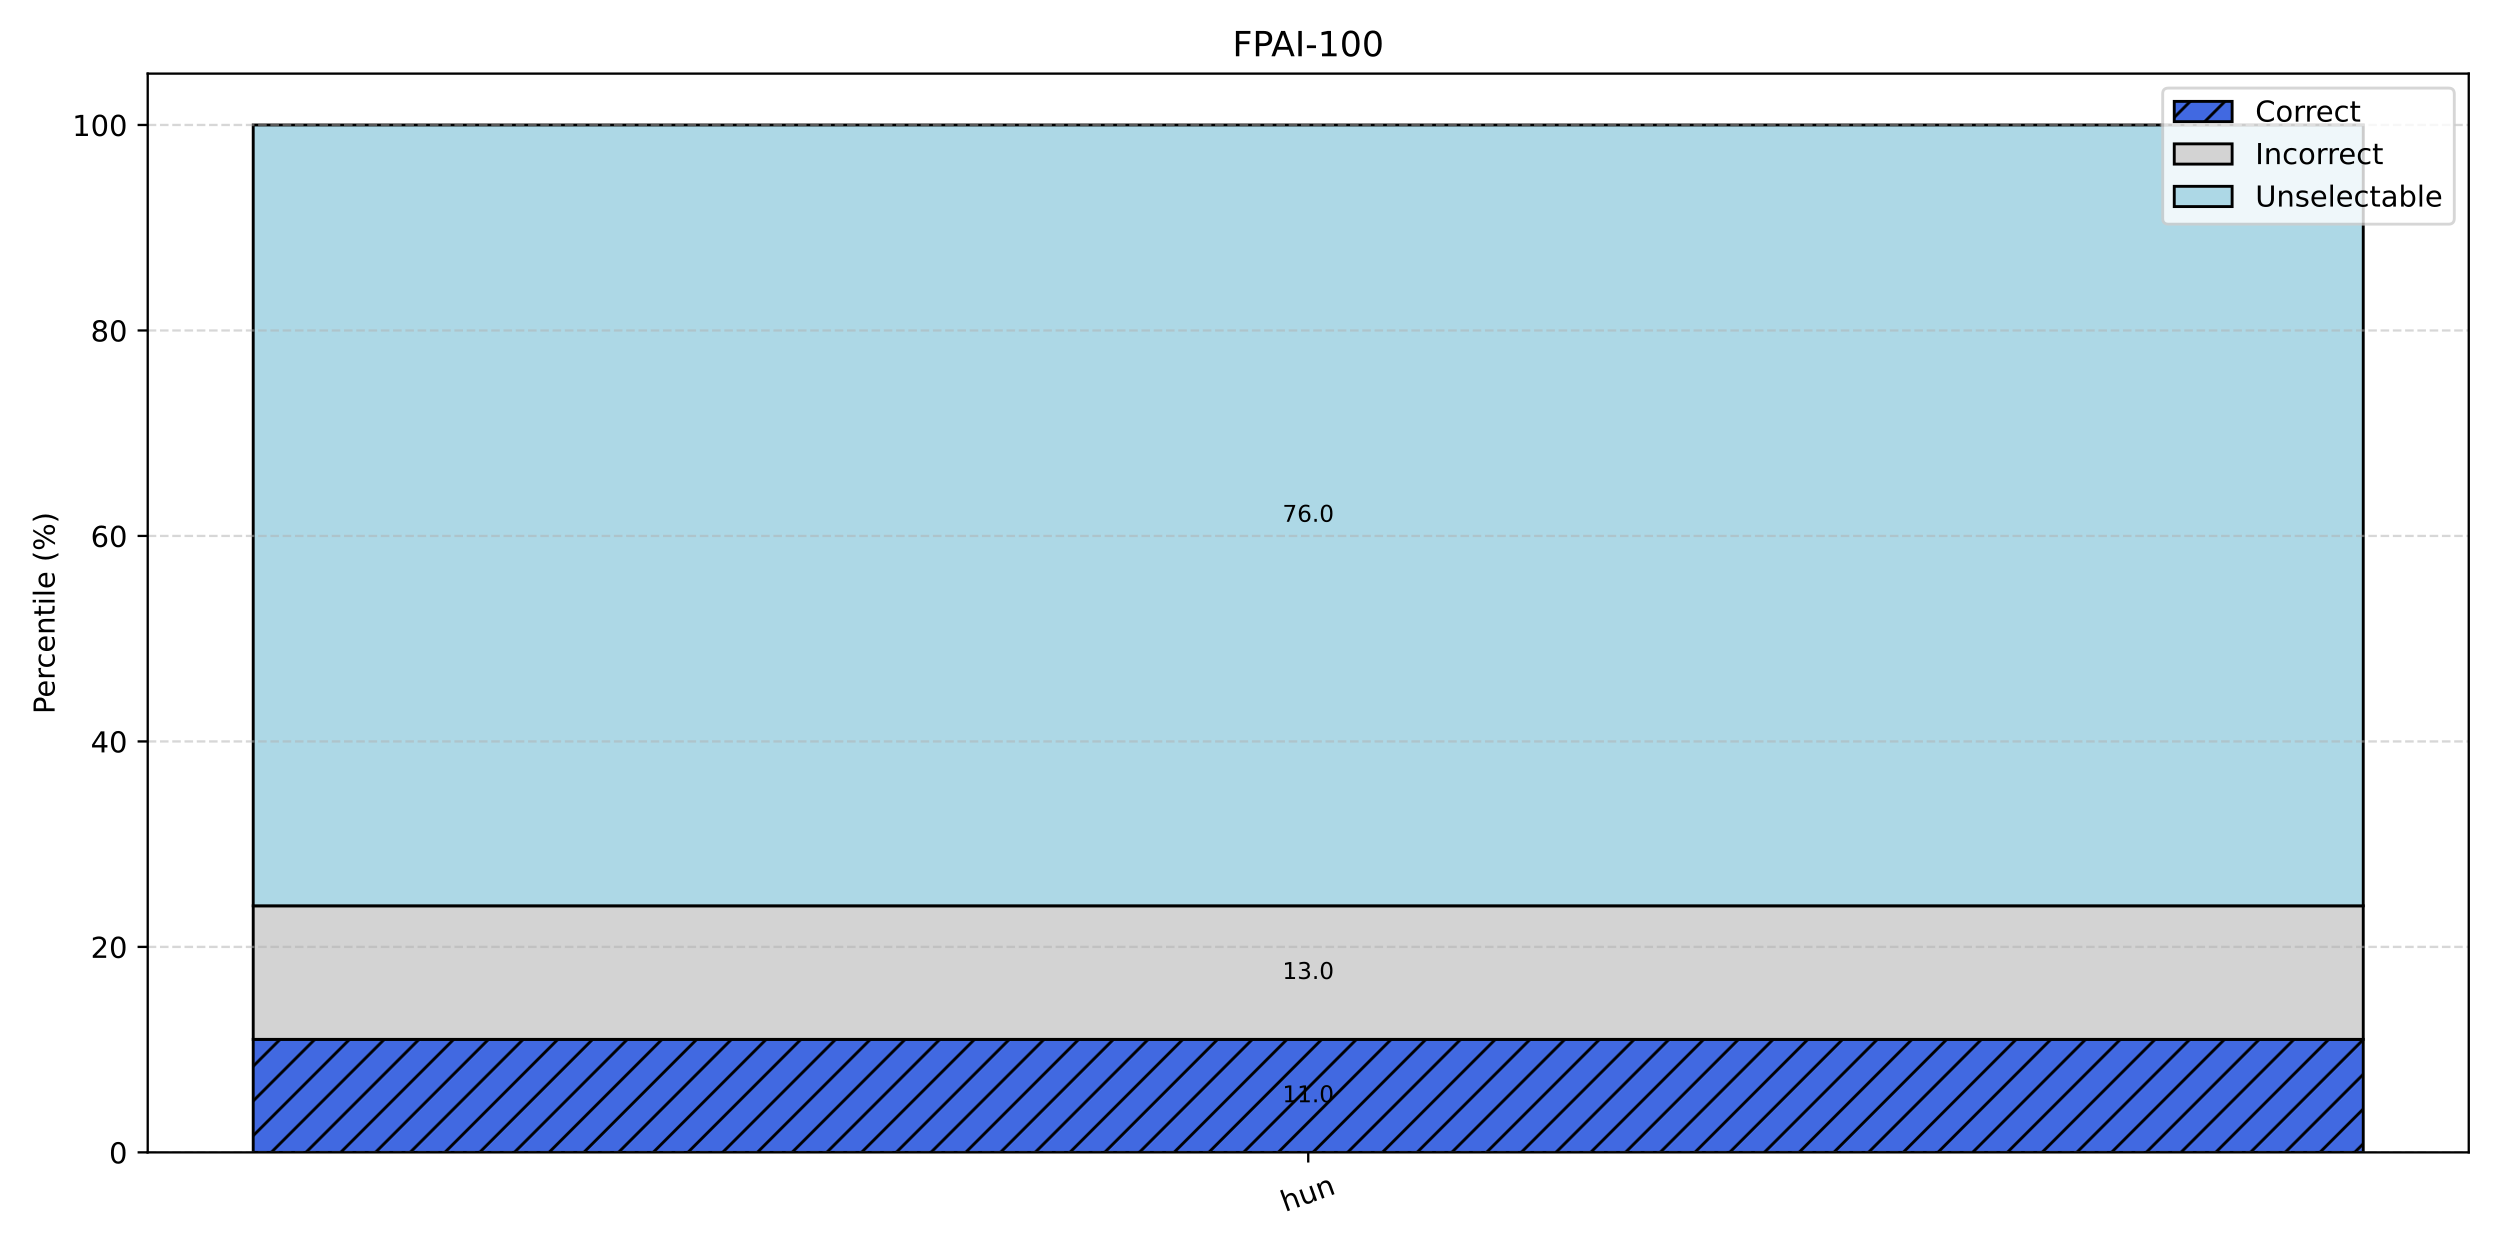
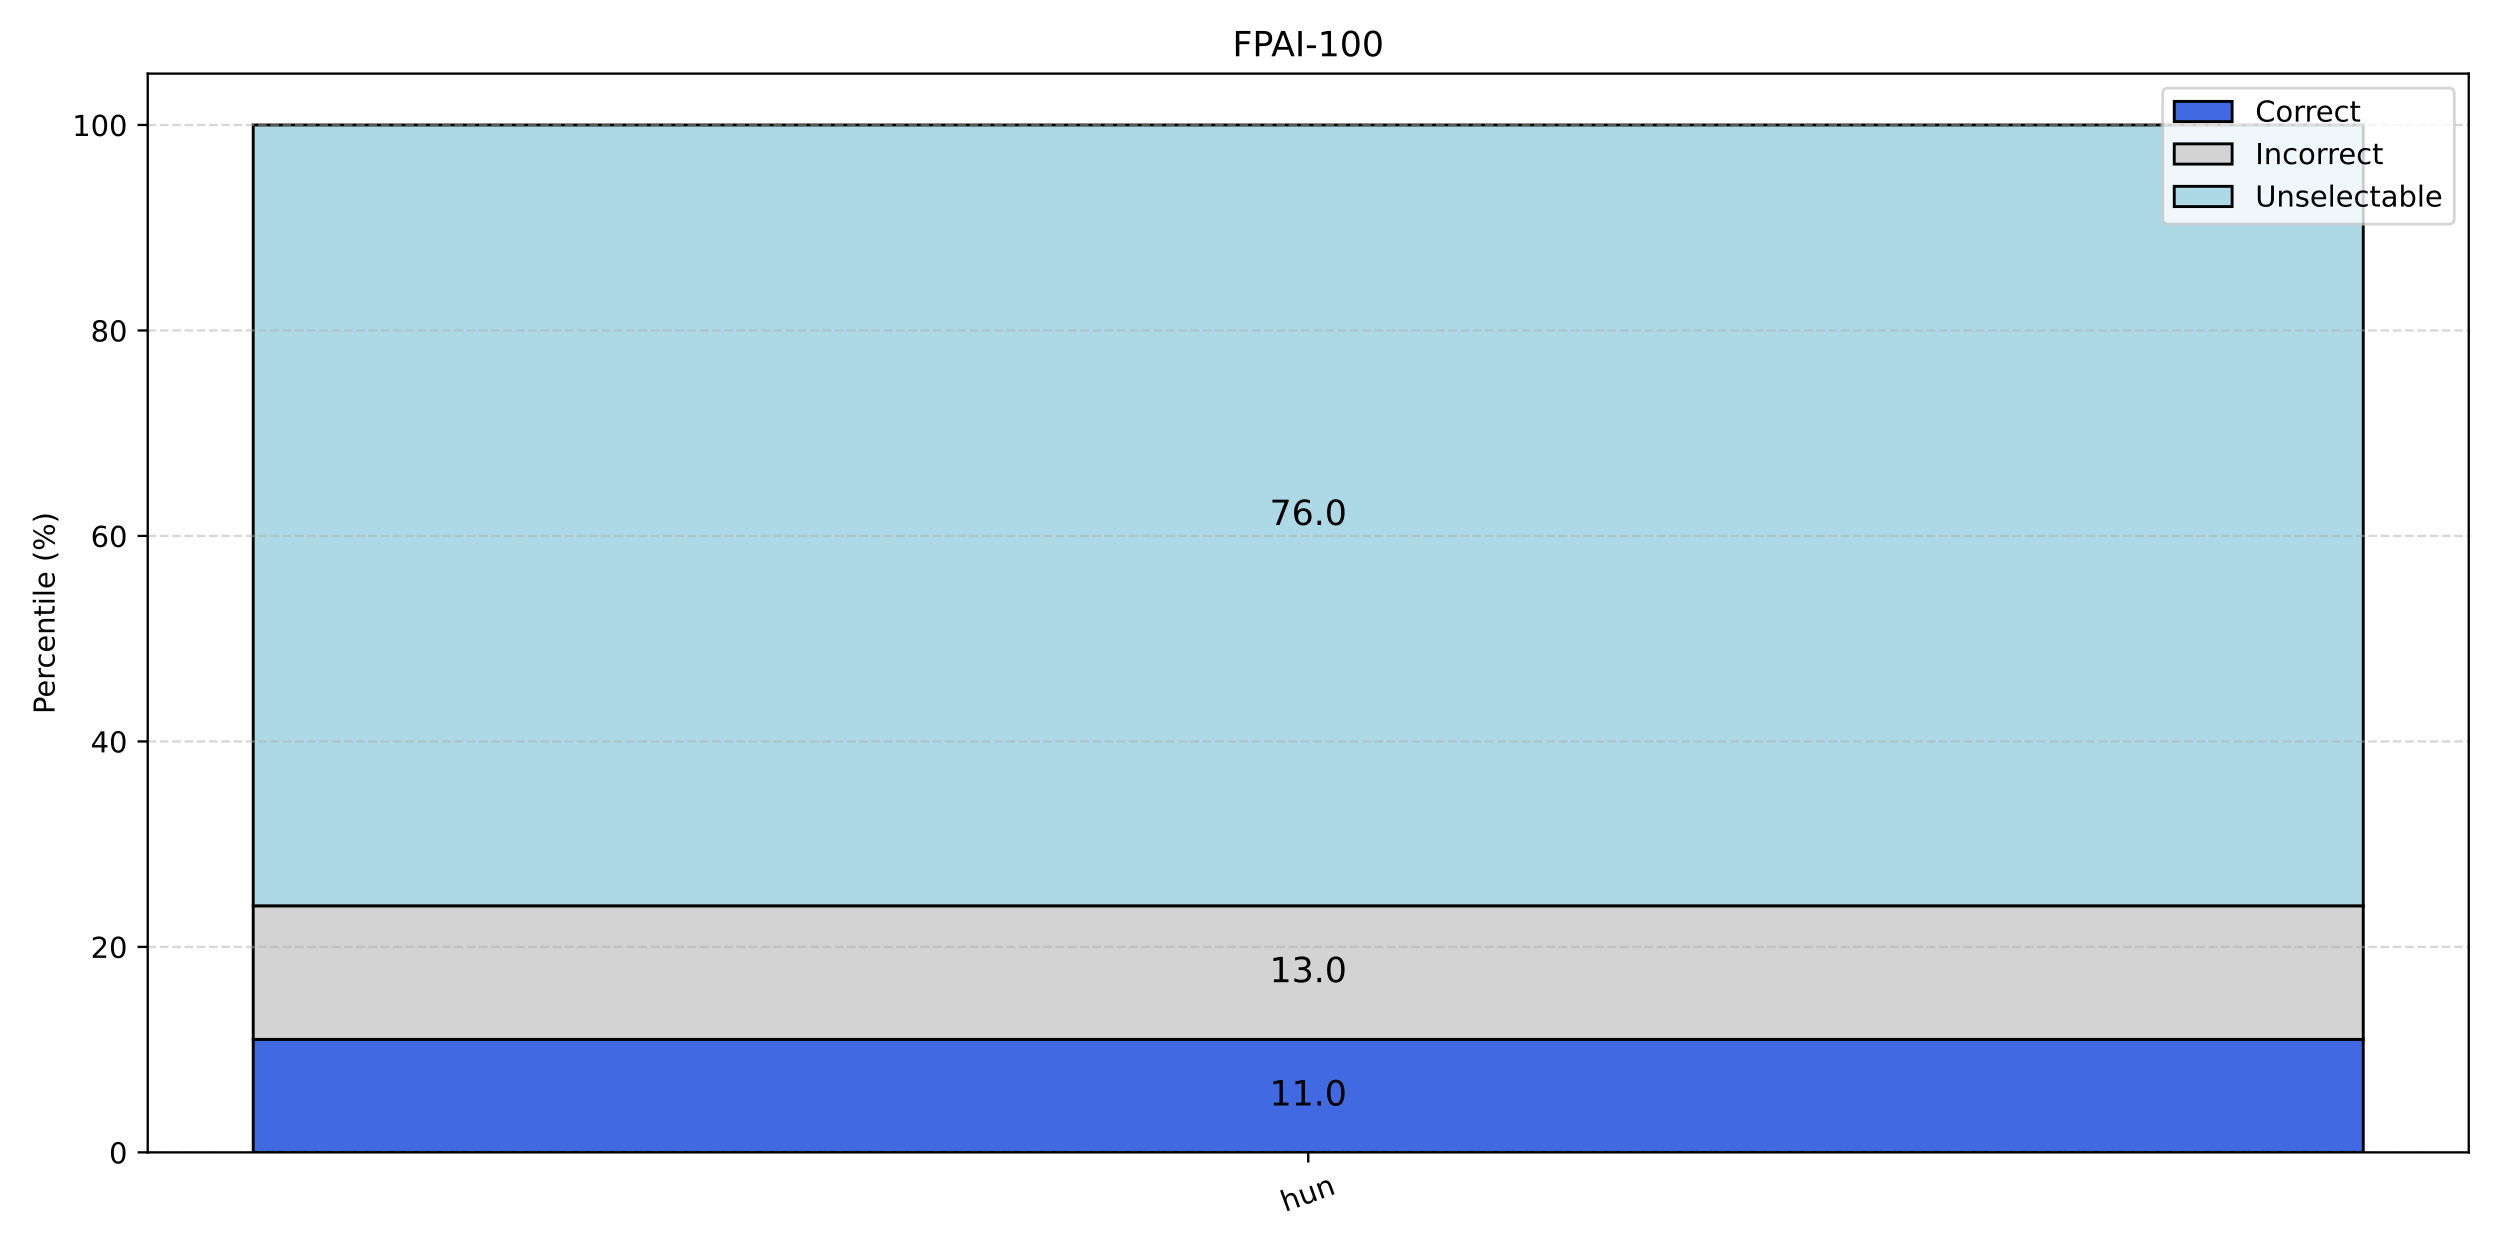
<svg xmlns="http://www.w3.org/2000/svg" xmlns:xlink="http://www.w3.org/1999/xlink" width="864pt" height="432pt" viewBox="0 0 864 432" version="1.1">
  <defs>
    <style type="text/css">*{stroke-linejoin: round; stroke-linecap: butt}</style>
  </defs>
  <g id="figure_1">
    <g id="patch_1">
      <path d="M 0 432  L 864 432  L 864 0  L 0 0  z " style="fill: #ffffff" />
    </g>
    <g id="axes_1">
      <g id="patch_2">
        <path d="M 51.05 398.264  L 853.2 398.264  L 853.2 25.44  L 51.05 25.44  z " style="fill: #ffffff" />
      </g>
      <g id="patch_3">
-         <path d="M 87.511 398.264  L 816.739 398.264  L 816.739 359.206  L 87.511 359.206  z " clip-path="url(#p41faade45a)" style="fill: url(#h6aaf052f13); stroke: #000000; stroke-linejoin: miter" />
+         <path d="M 87.511 398.264  L 816.739 398.264  L 816.739 359.206  L 87.511 359.206  z " clip-path="url(#pde9a711127)" style="fill: #4169e1; stroke: #000000; stroke-linejoin: miter" />
      </g>
      <g id="patch_4">
-         <path d="M 87.511 359.206  L 816.739 359.206  L 816.739 313.047  L 87.511 313.047  z " clip-path="url(#p41faade45a)" style="fill: #d3d3d3; stroke: #000000; stroke-linejoin: miter" />
+         <path d="M 87.511 359.206  L 816.739 359.206  L 816.739 313.047  L 87.511 313.047  z " clip-path="url(#pde9a711127)" style="fill: #d3d3d3; stroke: #000000; stroke-linejoin: miter" />
      </g>
      <g id="patch_5">
-         <path d="M 87.511 313.047  L 816.739 313.047  L 816.739 43.194  L 87.511 43.194  z " clip-path="url(#p41faade45a)" style="fill: #add8e6; stroke: #000000; stroke-linejoin: miter" />
+         <path d="M 87.511 313.047  L 816.739 313.047  L 816.739 43.194  L 87.511 43.194  z " clip-path="url(#pde9a711127)" style="fill: #add8e6; stroke: #000000; stroke-linejoin: miter" />
      </g>
      <g id="matplotlib.axis_1">
        <g id="xtick_1">
          <g id="line2d_1">
            <defs>
-               <path id="m33bed1d4ec" d="M 0 0  L 0 3.5  " style="stroke: #000000; stroke-width: 0.8" />
-             </defs>
-             <g>
-               <use xlink:href="#m33bed1d4ec" x="452.125" y="398.264" style="stroke: #000000; stroke-width: 0.8" />
+               <path id="mf7699b03b4" d="M 0 0  L 0 3.5  " style="stroke: #000000; stroke-width: 0.8" />
+             </defs>
+             <g>
+               <use xlink:href="#mf7699b03b4" x="452.125" y="398.264" style="stroke: #000000; stroke-width: 0.8" />
            </g>
          </g>
          <g id="text_1">
            <g transform="translate(444.1358 418.9066) rotate(-20) scale(0.1 -0.1)">
              <defs>
                <path id="DejaVuSans-68" d="M 3513 2113  L 3513 0  L 2938 0  L 2938 2094  Q 2938 2591 2744 2837  Q 2550 3084 2163 3084  Q 1697 3084 1428 2787  Q 1159 2491 1159 1978  L 1159 0  L 581 0  L 581 4863  L 1159 4863  L 1159 2956  Q 1366 3272 1645 3428  Q 1925 3584 2291 3584  Q 2894 3584 3203 3211  Q 3513 2838 3513 2113  z " transform="scale(0.015625)" />
                <path id="DejaVuSans-75" d="M 544 1381  L 544 3500  L 1119 3500  L 1119 1403  Q 1119 906 1312 657  Q 1506 409 1894 409  Q 2359 409 2629 706  Q 2900 1003 2900 1516  L 2900 3500  L 3475 3500  L 3475 0  L 2900 0  L 2900 538  Q 2691 219 2414 64  Q 2138 -91 1772 -91  Q 1169 -91 856 284  Q 544 659 544 1381  z M 1991 3584  L 1991 3584  z " transform="scale(0.015625)" />
                <path id="DejaVuSans-6e" d="M 3513 2113  L 3513 0  L 2938 0  L 2938 2094  Q 2938 2591 2744 2837  Q 2550 3084 2163 3084  Q 1697 3084 1428 2787  Q 1159 2491 1159 1978  L 1159 0  L 581 0  L 581 3500  L 1159 3500  L 1159 2956  Q 1366 3272 1645 3428  Q 1925 3584 2291 3584  Q 2894 3584 3203 3211  Q 3513 2838 3513 2113  z " transform="scale(0.015625)" />
              </defs>
              <use xlink:href="#DejaVuSans-68" />
              <use xlink:href="#DejaVuSans-75" transform="translate(63.37891 0)" />
              <use xlink:href="#DejaVuSans-6e" transform="translate(126.7578 0)" />
            </g>
          </g>
        </g>
      </g>
      <g id="matplotlib.axis_2">
        <g id="ytick_1">
          <g id="line2d_2">
-             <path d="M 51.05 398.264  L 853.2 398.264  " clip-path="url(#p41faade45a)" style="fill: none; stroke-dasharray: 2.96,1.28; stroke-dashoffset: 0; stroke: #b0b0b0; stroke-opacity: 0.5; stroke-width: 0.8" />
+             <path d="M 51.05 398.264  L 853.2 398.264  " clip-path="url(#pde9a711127)" style="fill: none; stroke-dasharray: 2.96,1.28; stroke-dashoffset: 0; stroke: #b0b0b0; stroke-opacity: 0.5; stroke-width: 0.8" />
          </g>
          <g id="line2d_3">
            <defs>
-               <path id="m392db76990" d="M 0 0  L -3.5 0  " style="stroke: #000000; stroke-width: 0.8" />
-             </defs>
-             <g>
-               <use xlink:href="#m392db76990" x="51.05" y="398.264" style="stroke: #000000; stroke-width: 0.8" />
+               <path id="maa2cdd5f51" d="M 0 0  L -3.5 0  " style="stroke: #000000; stroke-width: 0.8" />
+             </defs>
+             <g>
+               <use xlink:href="#maa2cdd5f51" x="51.05" y="398.264" style="stroke: #000000; stroke-width: 0.8" />
            </g>
          </g>
          <g id="text_2">
            <g transform="translate(37.6875 402.0629) scale(0.1 -0.1)">
              <defs>
                <path id="DejaVuSans-30" d="M 2034 4250  Q 1547 4250 1301 3770  Q 1056 3291 1056 2328  Q 1056 1369 1301 889  Q 1547 409 2034 409  Q 2525 409 2770 889  Q 3016 1369 3016 2328  Q 3016 3291 2770 3770  Q 2525 4250 2034 4250  z M 2034 4750  Q 2819 4750 3233 4129  Q 3647 3509 3647 2328  Q 3647 1150 3233 529  Q 2819 -91 2034 -91  Q 1250 -91 836 529  Q 422 1150 422 2328  Q 422 3509 836 4129  Q 1250 4750 2034 4750  z " transform="scale(0.015625)" />
              </defs>
              <use xlink:href="#DejaVuSans-30" />
            </g>
          </g>
        </g>
        <g id="ytick_2">
          <g id="line2d_4">
-             <path d="M 51.05 327.25  L 853.2 327.25  " clip-path="url(#p41faade45a)" style="fill: none; stroke-dasharray: 2.96,1.28; stroke-dashoffset: 0; stroke: #b0b0b0; stroke-opacity: 0.5; stroke-width: 0.8" />
+             <path d="M 51.05 327.25  L 853.2 327.25  " clip-path="url(#pde9a711127)" style="fill: none; stroke-dasharray: 2.96,1.28; stroke-dashoffset: 0; stroke: #b0b0b0; stroke-opacity: 0.5; stroke-width: 0.8" />
          </g>
          <g id="line2d_5">
            <g>
-               <use xlink:href="#m392db76990" x="51.05" y="327.25" style="stroke: #000000; stroke-width: 0.8" />
+               <use xlink:href="#maa2cdd5f51" x="51.05" y="327.25" style="stroke: #000000; stroke-width: 0.8" />
            </g>
          </g>
          <g id="text_3">
            <g transform="translate(31.325 331.0489) scale(0.1 -0.1)">
              <defs>
                <path id="DejaVuSans-32" d="M 1228 531  L 3431 531  L 3431 0  L 469 0  L 469 531  Q 828 903 1448 1529  Q 2069 2156 2228 2338  Q 2531 2678 2651 2914  Q 2772 3150 2772 3378  Q 2772 3750 2511 3984  Q 2250 4219 1831 4219  Q 1534 4219 1204 4116  Q 875 4013 500 3803  L 500 4441  Q 881 4594 1212 4672  Q 1544 4750 1819 4750  Q 2544 4750 2975 4387  Q 3406 4025 3406 3419  Q 3406 3131 3298 2873  Q 3191 2616 2906 2266  Q 2828 2175 2409 1742  Q 1991 1309 1228 531  z " transform="scale(0.015625)" />
              </defs>
              <use xlink:href="#DejaVuSans-32" />
              <use xlink:href="#DejaVuSans-30" transform="translate(63.62305 0)" />
            </g>
          </g>
        </g>
        <g id="ytick_3">
          <g id="line2d_6">
-             <path d="M 51.05 256.236  L 853.2 256.236  " clip-path="url(#p41faade45a)" style="fill: none; stroke-dasharray: 2.96,1.28; stroke-dashoffset: 0; stroke: #b0b0b0; stroke-opacity: 0.5; stroke-width: 0.8" />
+             <path d="M 51.05 256.236  L 853.2 256.236  " clip-path="url(#pde9a711127)" style="fill: none; stroke-dasharray: 2.96,1.28; stroke-dashoffset: 0; stroke: #b0b0b0; stroke-opacity: 0.5; stroke-width: 0.8" />
          </g>
          <g id="line2d_7">
            <g>
-               <use xlink:href="#m392db76990" x="51.05" y="256.236" style="stroke: #000000; stroke-width: 0.8" />
+               <use xlink:href="#maa2cdd5f51" x="51.05" y="256.236" style="stroke: #000000; stroke-width: 0.8" />
            </g>
          </g>
          <g id="text_4">
            <g transform="translate(31.325 260.0349) scale(0.1 -0.1)">
              <defs>
                <path id="DejaVuSans-34" d="M 2419 4116  L 825 1625  L 2419 1625  L 2419 4116  z M 2253 4666  L 3047 4666  L 3047 1625  L 3713 1625  L 3713 1100  L 3047 1100  L 3047 0  L 2419 0  L 2419 1100  L 313 1100  L 313 1709  L 2253 4666  z " transform="scale(0.015625)" />
              </defs>
              <use xlink:href="#DejaVuSans-34" />
              <use xlink:href="#DejaVuSans-30" transform="translate(63.62305 0)" />
            </g>
          </g>
        </g>
        <g id="ytick_4">
          <g id="line2d_8">
-             <path d="M 51.05 185.222  L 853.2 185.222  " clip-path="url(#p41faade45a)" style="fill: none; stroke-dasharray: 2.96,1.28; stroke-dashoffset: 0; stroke: #b0b0b0; stroke-opacity: 0.5; stroke-width: 0.8" />
+             <path d="M 51.05 185.222  L 853.2 185.222  " clip-path="url(#pde9a711127)" style="fill: none; stroke-dasharray: 2.96,1.28; stroke-dashoffset: 0; stroke: #b0b0b0; stroke-opacity: 0.5; stroke-width: 0.8" />
          </g>
          <g id="line2d_9">
            <g>
-               <use xlink:href="#m392db76990" x="51.05" y="185.222" style="stroke: #000000; stroke-width: 0.8" />
+               <use xlink:href="#maa2cdd5f51" x="51.05" y="185.222" style="stroke: #000000; stroke-width: 0.8" />
            </g>
          </g>
          <g id="text_5">
            <g transform="translate(31.325 189.0208) scale(0.1 -0.1)">
              <defs>
                <path id="DejaVuSans-36" d="M 2113 2584  Q 1688 2584 1439 2293  Q 1191 2003 1191 1497  Q 1191 994 1439 701  Q 1688 409 2113 409  Q 2538 409 2786 701  Q 3034 994 3034 1497  Q 3034 2003 2786 2293  Q 2538 2584 2113 2584  z M 3366 4563  L 3366 3988  Q 3128 4100 2886 4159  Q 2644 4219 2406 4219  Q 1781 4219 1451 3797  Q 1122 3375 1075 2522  Q 1259 2794 1537 2939  Q 1816 3084 2150 3084  Q 2853 3084 3261 2657  Q 3669 2231 3669 1497  Q 3669 778 3244 343  Q 2819 -91 2113 -91  Q 1303 -91 875 529  Q 447 1150 447 2328  Q 447 3434 972 4092  Q 1497 4750 2381 4750  Q 2619 4750 2861 4703  Q 3103 4656 3366 4563  z " transform="scale(0.015625)" />
              </defs>
              <use xlink:href="#DejaVuSans-36" />
              <use xlink:href="#DejaVuSans-30" transform="translate(63.62305 0)" />
            </g>
          </g>
        </g>
        <g id="ytick_5">
          <g id="line2d_10">
-             <path d="M 51.05 114.208  L 853.2 114.208  " clip-path="url(#p41faade45a)" style="fill: none; stroke-dasharray: 2.96,1.28; stroke-dashoffset: 0; stroke: #b0b0b0; stroke-opacity: 0.5; stroke-width: 0.8" />
+             <path d="M 51.05 114.208  L 853.2 114.208  " clip-path="url(#pde9a711127)" style="fill: none; stroke-dasharray: 2.96,1.28; stroke-dashoffset: 0; stroke: #b0b0b0; stroke-opacity: 0.5; stroke-width: 0.8" />
          </g>
          <g id="line2d_11">
            <g>
-               <use xlink:href="#m392db76990" x="51.05" y="114.208" style="stroke: #000000; stroke-width: 0.8" />
+               <use xlink:href="#maa2cdd5f51" x="51.05" y="114.208" style="stroke: #000000; stroke-width: 0.8" />
            </g>
          </g>
          <g id="text_6">
            <g transform="translate(31.325 118.0068) scale(0.1 -0.1)">
              <defs>
                <path id="DejaVuSans-38" d="M 2034 2216  Q 1584 2216 1326 1975  Q 1069 1734 1069 1313  Q 1069 891 1326 650  Q 1584 409 2034 409  Q 2484 409 2743 651  Q 3003 894 3003 1313  Q 3003 1734 2745 1975  Q 2488 2216 2034 2216  z M 1403 2484  Q 997 2584 770 2862  Q 544 3141 544 3541  Q 544 4100 942 4425  Q 1341 4750 2034 4750  Q 2731 4750 3128 4425  Q 3525 4100 3525 3541  Q 3525 3141 3298 2862  Q 3072 2584 2669 2484  Q 3125 2378 3379 2068  Q 3634 1759 3634 1313  Q 3634 634 3220 271  Q 2806 -91 2034 -91  Q 1263 -91 848 271  Q 434 634 434 1313  Q 434 1759 690 2068  Q 947 2378 1403 2484  z M 1172 3481  Q 1172 3119 1398 2916  Q 1625 2713 2034 2713  Q 2441 2713 2670 2916  Q 2900 3119 2900 3481  Q 2900 3844 2670 4047  Q 2441 4250 2034 4250  Q 1625 4250 1398 4047  Q 1172 3844 1172 3481  z " transform="scale(0.015625)" />
              </defs>
              <use xlink:href="#DejaVuSans-38" />
              <use xlink:href="#DejaVuSans-30" transform="translate(63.62305 0)" />
            </g>
          </g>
        </g>
        <g id="ytick_6">
          <g id="line2d_12">
-             <path d="M 51.05 43.194  L 853.2 43.194  " clip-path="url(#p41faade45a)" style="fill: none; stroke-dasharray: 2.96,1.28; stroke-dashoffset: 0; stroke: #b0b0b0; stroke-opacity: 0.5; stroke-width: 0.8" />
+             <path d="M 51.05 43.194  L 853.2 43.194  " clip-path="url(#pde9a711127)" style="fill: none; stroke-dasharray: 2.96,1.28; stroke-dashoffset: 0; stroke: #b0b0b0; stroke-opacity: 0.5; stroke-width: 0.8" />
          </g>
          <g id="line2d_13">
            <g>
-               <use xlink:href="#m392db76990" x="51.05" y="43.194" style="stroke: #000000; stroke-width: 0.8" />
+               <use xlink:href="#maa2cdd5f51" x="51.05" y="43.194" style="stroke: #000000; stroke-width: 0.8" />
            </g>
          </g>
          <g id="text_7">
            <g transform="translate(24.9625 46.99273) scale(0.1 -0.1)">
              <defs>
                <path id="DejaVuSans-31" d="M 794 531  L 1825 531  L 1825 4091  L 703 3866  L 703 4441  L 1819 4666  L 2450 4666  L 2450 531  L 3481 531  L 3481 0  L 794 0  L 794 531  z " transform="scale(0.015625)" />
              </defs>
              <use xlink:href="#DejaVuSans-31" />
              <use xlink:href="#DejaVuSans-30" transform="translate(63.62305 0)" />
              <use xlink:href="#DejaVuSans-30" transform="translate(127.2461 0)" />
            </g>
          </g>
        </g>
        <g id="text_8">
          <g transform="translate(18.88281 246.7558) rotate(-90) scale(0.1 -0.1)">
            <defs>
              <path id="DejaVuSans-50" d="M 1259 4147  L 1259 2394  L 2053 2394  Q 2494 2394 2734 2622  Q 2975 2850 2975 3272  Q 2975 3691 2734 3919  Q 2494 4147 2053 4147  L 1259 4147  z M 628 4666  L 2053 4666  Q 2838 4666 3239 4311  Q 3641 3956 3641 3272  Q 3641 2581 3239 2228  Q 2838 1875 2053 1875  L 1259 1875  L 1259 0  L 628 0  L 628 4666  z " transform="scale(0.015625)" />
              <path id="DejaVuSans-65" d="M 3597 1894  L 3597 1613  L 953 1613  Q 991 1019 1311 708  Q 1631 397 2203 397  Q 2534 397 2845 478  Q 3156 559 3463 722  L 3463 178  Q 3153 47 2828 -22  Q 2503 -91 2169 -91  Q 1331 -91 842 396  Q 353 884 353 1716  Q 353 2575 817 3079  Q 1281 3584 2069 3584  Q 2775 3584 3186 3129  Q 3597 2675 3597 1894  z M 3022 2063  Q 3016 2534 2758 2815  Q 2500 3097 2075 3097  Q 1594 3097 1305 2825  Q 1016 2553 972 2059  L 3022 2063  z " transform="scale(0.015625)" />
              <path id="DejaVuSans-72" d="M 2631 2963  Q 2534 3019 2420 3045  Q 2306 3072 2169 3072  Q 1681 3072 1420 2755  Q 1159 2438 1159 1844  L 1159 0  L 581 0  L 581 3500  L 1159 3500  L 1159 2956  Q 1341 3275 1631 3429  Q 1922 3584 2338 3584  Q 2397 3584 2469 3576  Q 2541 3569 2628 3553  L 2631 2963  z " transform="scale(0.015625)" />
              <path id="DejaVuSans-63" d="M 3122 3366  L 3122 2828  Q 2878 2963 2633 3030  Q 2388 3097 2138 3097  Q 1578 3097 1268 2742  Q 959 2388 959 1747  Q 959 1106 1268 751  Q 1578 397 2138 397  Q 2388 397 2633 464  Q 2878 531 3122 666  L 3122 134  Q 2881 22 2623 -34  Q 2366 -91 2075 -91  Q 1284 -91 818 406  Q 353 903 353 1747  Q 353 2603 823 3093  Q 1294 3584 2113 3584  Q 2378 3584 2631 3529  Q 2884 3475 3122 3366  z " transform="scale(0.015625)" />
              <path id="DejaVuSans-74" d="M 1172 4494  L 1172 3500  L 2356 3500  L 2356 3053  L 1172 3053  L 1172 1153  Q 1172 725 1289 603  Q 1406 481 1766 481  L 2356 481  L 2356 0  L 1766 0  Q 1100 0 847 248  Q 594 497 594 1153  L 594 3053  L 172 3053  L 172 3500  L 594 3500  L 594 4494  L 1172 4494  z " transform="scale(0.015625)" />
              <path id="DejaVuSans-69" d="M 603 3500  L 1178 3500  L 1178 0  L 603 0  L 603 3500  z M 603 4863  L 1178 4863  L 1178 4134  L 603 4134  L 603 4863  z " transform="scale(0.015625)" />
              <path id="DejaVuSans-6c" d="M 603 4863  L 1178 4863  L 1178 0  L 603 0  L 603 4863  z " transform="scale(0.015625)" />
              <path id="DejaVuSans-20" transform="scale(0.015625)" />
              <path id="DejaVuSans-28" d="M 1984 4856  Q 1566 4138 1362 3434  Q 1159 2731 1159 2009  Q 1159 1288 1364 580  Q 1569 -128 1984 -844  L 1484 -844  Q 1016 -109 783 600  Q 550 1309 550 2009  Q 550 2706 781 3412  Q 1013 4119 1484 4856  L 1984 4856  z " transform="scale(0.015625)" />
              <path id="DejaVuSans-25" d="M 4653 2053  Q 4381 2053 4226 1822  Q 4072 1591 4072 1178  Q 4072 772 4226 539  Q 4381 306 4653 306  Q 4919 306 5073 539  Q 5228 772 5228 1178  Q 5228 1588 5073 1820  Q 4919 2053 4653 2053  z M 4653 2450  Q 5147 2450 5437 2106  Q 5728 1763 5728 1178  Q 5728 594 5436 251  Q 5144 -91 4653 -91  Q 4153 -91 3862 251  Q 3572 594 3572 1178  Q 3572 1766 3864 2108  Q 4156 2450 4653 2450  z M 1428 4353  Q 1159 4353 1004 4120  Q 850 3888 850 3481  Q 850 3069 1003 2837  Q 1156 2606 1428 2606  Q 1700 2606 1854 2837  Q 2009 3069 2009 3481  Q 2009 3884 1853 4118  Q 1697 4353 1428 4353  z M 4250 4750  L 4750 4750  L 1831 -91  L 1331 -91  L 4250 4750  z M 1428 4750  Q 1922 4750 2215 4408  Q 2509 4066 2509 3481  Q 2509 2891 2217 2550  Q 1925 2209 1428 2209  Q 931 2209 642 2551  Q 353 2894 353 3481  Q 353 4063 643 4406  Q 934 4750 1428 4750  z " transform="scale(0.015625)" />
              <path id="DejaVuSans-29" d="M 513 4856  L 1013 4856  Q 1481 4119 1714 3412  Q 1947 2706 1947 2009  Q 1947 1309 1714 600  Q 1481 -109 1013 -844  L 513 -844  Q 928 -128 1133 580  Q 1338 1288 1338 2009  Q 1338 2731 1133 3434  Q 928 4138 513 4856  z " transform="scale(0.015625)" />
            </defs>
            <use xlink:href="#DejaVuSans-50" />
            <use xlink:href="#DejaVuSans-65" transform="translate(56.67773 0)" />
            <use xlink:href="#DejaVuSans-72" transform="translate(118.2012 0)" />
            <use xlink:href="#DejaVuSans-63" transform="translate(157.0645 0)" />
            <use xlink:href="#DejaVuSans-65" transform="translate(212.0449 0)" />
            <use xlink:href="#DejaVuSans-6e" transform="translate(273.5684 0)" />
            <use xlink:href="#DejaVuSans-74" transform="translate(336.9473 0)" />
            <use xlink:href="#DejaVuSans-69" transform="translate(376.1562 0)" />
            <use xlink:href="#DejaVuSans-6c" transform="translate(403.9395 0)" />
            <use xlink:href="#DejaVuSans-65" transform="translate(431.7227 0)" />
            <use xlink:href="#DejaVuSans-20" transform="translate(493.2461 0)" />
            <use xlink:href="#DejaVuSans-28" transform="translate(525.0332 0)" />
            <use xlink:href="#DejaVuSans-25" transform="translate(564.0469 0)" />
            <use xlink:href="#DejaVuSans-29" transform="translate(659.0664 0)" />
          </g>
        </g>
      </g>
      <g id="patch_6">
        <path d="M 51.05 398.264  L 51.05 25.44  " style="fill: none; stroke: #000000; stroke-width: 0.8; stroke-linejoin: miter; stroke-linecap: square" />
      </g>
      <g id="patch_7">
        <path d="M 853.2 398.264  L 853.2 25.44  " style="fill: none; stroke: #000000; stroke-width: 0.8; stroke-linejoin: miter; stroke-linecap: square" />
      </g>
      <g id="patch_8">
        <path d="M 51.05 398.264  L 853.2 398.264  " style="fill: none; stroke: #000000; stroke-width: 0.8; stroke-linejoin: miter; stroke-linecap: square" />
      </g>
      <g id="patch_9">
        <path d="M 51.05 25.44  L 853.2 25.44  " style="fill: none; stroke: #000000; stroke-width: 0.8; stroke-linejoin: miter; stroke-linecap: square" />
      </g>
      <g id="text_9">
-         <g transform="translate(443.2188 380.9424) scale(0.08 -0.08)">
+         <g transform="translate(438.7656 382.0461) scale(0.12 -0.12)">
          <defs>
            <path id="DejaVuSans-2e" d="M 684 794  L 1344 794  L 1344 0  L 684 0  L 684 794  z " transform="scale(0.015625)" />
          </defs>
          <use xlink:href="#DejaVuSans-31" />
          <use xlink:href="#DejaVuSans-31" transform="translate(63.62305 0)" />
          <use xlink:href="#DejaVuSans-2e" transform="translate(127.2461 0)" />
          <use xlink:href="#DejaVuSans-30" transform="translate(159.0332 0)" />
        </g>
      </g>
      <g id="text_10">
-         <g transform="translate(443.2188 338.3339) scale(0.08 -0.08)">
+         <g transform="translate(438.7656 339.4377) scale(0.12 -0.12)">
          <defs>
            <path id="DejaVuSans-33" d="M 2597 2516  Q 3050 2419 3304 2112  Q 3559 1806 3559 1356  Q 3559 666 3084 287  Q 2609 -91 1734 -91  Q 1441 -91 1130 -33  Q 819 25 488 141  L 488 750  Q 750 597 1062 519  Q 1375 441 1716 441  Q 2309 441 2620 675  Q 2931 909 2931 1356  Q 2931 1769 2642 2001  Q 2353 2234 1838 2234  L 1294 2234  L 1294 2753  L 1863 2753  Q 2328 2753 2575 2939  Q 2822 3125 2822 3475  Q 2822 3834 2567 4026  Q 2313 4219 1838 4219  Q 1578 4219 1281 4162  Q 984 4106 628 3988  L 628 4550  Q 988 4650 1302 4700  Q 1616 4750 1894 4750  Q 2613 4750 3031 4423  Q 3450 4097 3450 3541  Q 3450 3153 3228 2886  Q 3006 2619 2597 2516  z " transform="scale(0.015625)" />
          </defs>
          <use xlink:href="#DejaVuSans-31" />
          <use xlink:href="#DejaVuSans-33" transform="translate(63.62305 0)" />
          <use xlink:href="#DejaVuSans-2e" transform="translate(127.2461 0)" />
          <use xlink:href="#DejaVuSans-30" transform="translate(159.0332 0)" />
        </g>
      </g>
      <g id="text_11">
-         <g transform="translate(443.2188 180.3277) scale(0.08 -0.08)">
+         <g transform="translate(438.7656 181.4314) scale(0.12 -0.12)">
          <defs>
            <path id="DejaVuSans-37" d="M 525 4666  L 3525 4666  L 3525 4397  L 1831 0  L 1172 0  L 2766 4134  L 525 4134  L 525 4666  z " transform="scale(0.015625)" />
          </defs>
          <use xlink:href="#DejaVuSans-37" />
          <use xlink:href="#DejaVuSans-36" transform="translate(63.62305 0)" />
          <use xlink:href="#DejaVuSans-2e" transform="translate(127.2461 0)" />
          <use xlink:href="#DejaVuSans-30" transform="translate(159.0332 0)" />
        </g>
      </g>
      <g id="text_12">
        <g transform="translate(425.9472 19.44) scale(0.12 -0.12)">
          <defs>
            <path id="DejaVuSans-46" d="M 628 4666  L 3309 4666  L 3309 4134  L 1259 4134  L 1259 2759  L 3109 2759  L 3109 2228  L 1259 2228  L 1259 0  L 628 0  L 628 4666  z " transform="scale(0.015625)" />
            <path id="DejaVuSans-41" d="M 2188 4044  L 1331 1722  L 3047 1722  L 2188 4044  z M 1831 4666  L 2547 4666  L 4325 0  L 3669 0  L 3244 1197  L 1141 1197  L 716 0  L 50 0  L 1831 4666  z " transform="scale(0.015625)" />
            <path id="DejaVuSans-49" d="M 628 4666  L 1259 4666  L 1259 0  L 628 0  L 628 4666  z " transform="scale(0.015625)" />
            <path id="DejaVuSans-2d" d="M 313 2009  L 1997 2009  L 1997 1497  L 313 1497  L 313 2009  z " transform="scale(0.015625)" />
          </defs>
          <use xlink:href="#DejaVuSans-46" />
          <use xlink:href="#DejaVuSans-50" transform="translate(57.51953 0)" />
          <use xlink:href="#DejaVuSans-41" transform="translate(111.4473 0)" />
          <use xlink:href="#DejaVuSans-49" transform="translate(179.8555 0)" />
          <use xlink:href="#DejaVuSans-2d" transform="translate(209.3477 0)" />
          <use xlink:href="#DejaVuSans-31" transform="translate(245.4316 0)" />
          <use xlink:href="#DejaVuSans-30" transform="translate(309.0547 0)" />
          <use xlink:href="#DejaVuSans-30" transform="translate(372.6777 0)" />
        </g>
      </g>
      <g id="legend_1">
        <g id="patch_10">
          <path d="M 749.423 77.474  L 846.2 77.474  Q 848.2 77.474 848.2 75.474  L 848.2 32.44  Q 848.2 30.44 846.2 30.44  L 749.423 30.44  Q 747.423 30.44 747.423 32.44  L 747.423 75.474  Q 747.423 77.474 749.423 77.474  z " style="fill: #ffffff; opacity: 0.8; stroke: #cccccc; stroke-linejoin: miter" />
        </g>
        <g id="patch_11">
-           <path d="M 751.423 42.038  L 771.423 42.038  L 771.423 35.038  L 751.423 35.038  z " style="fill: url(#h6aaf052f13); stroke: #000000; stroke-linejoin: miter" />
+           <path d="M 751.423 42.038  L 771.423 42.038  L 771.423 35.038  L 751.423 35.038  z " style="fill: #4169e1; stroke: #000000; stroke-linejoin: miter" />
        </g>
        <g id="text_13">
          <g transform="translate(779.4234 42.03844) scale(0.1 -0.1)">
            <defs>
              <path id="DejaVuSans-43" d="M 4122 4306  L 4122 3641  Q 3803 3938 3442 4084  Q 3081 4231 2675 4231  Q 1875 4231 1450 3742  Q 1025 3253 1025 2328  Q 1025 1406 1450 917  Q 1875 428 2675 428  Q 3081 428 3442 575  Q 3803 722 4122 1019  L 4122 359  Q 3791 134 3420 21  Q 3050 -91 2638 -91  Q 1578 -91 968 557  Q 359 1206 359 2328  Q 359 3453 968 4101  Q 1578 4750 2638 4750  Q 3056 4750 3426 4639  Q 3797 4528 4122 4306  z " transform="scale(0.015625)" />
              <path id="DejaVuSans-6f" d="M 1959 3097  Q 1497 3097 1228 2736  Q 959 2375 959 1747  Q 959 1119 1226 758  Q 1494 397 1959 397  Q 2419 397 2687 759  Q 2956 1122 2956 1747  Q 2956 2369 2687 2733  Q 2419 3097 1959 3097  z M 1959 3584  Q 2709 3584 3137 3096  Q 3566 2609 3566 1747  Q 3566 888 3137 398  Q 2709 -91 1959 -91  Q 1206 -91 779 398  Q 353 888 353 1747  Q 353 2609 779 3096  Q 1206 3584 1959 3584  z " transform="scale(0.015625)" />
            </defs>
            <use xlink:href="#DejaVuSans-43" />
            <use xlink:href="#DejaVuSans-6f" transform="translate(69.82422 0)" />
            <use xlink:href="#DejaVuSans-72" transform="translate(131.0059 0)" />
            <use xlink:href="#DejaVuSans-72" transform="translate(170.3691 0)" />
            <use xlink:href="#DejaVuSans-65" transform="translate(209.2324 0)" />
            <use xlink:href="#DejaVuSans-63" transform="translate(270.7559 0)" />
            <use xlink:href="#DejaVuSans-74" transform="translate(325.7363 0)" />
          </g>
        </g>
        <g id="patch_12">
          <path d="M 751.423 56.717  L 771.423 56.717  L 771.423 49.717  L 751.423 49.717  z " style="fill: #d3d3d3; stroke: #000000; stroke-linejoin: miter" />
        </g>
        <g id="text_14">
          <g transform="translate(779.4234 56.71656) scale(0.1 -0.1)">
            <use xlink:href="#DejaVuSans-49" />
            <use xlink:href="#DejaVuSans-6e" transform="translate(29.49219 0)" />
            <use xlink:href="#DejaVuSans-63" transform="translate(92.87109 0)" />
            <use xlink:href="#DejaVuSans-6f" transform="translate(147.8516 0)" />
            <use xlink:href="#DejaVuSans-72" transform="translate(209.0332 0)" />
            <use xlink:href="#DejaVuSans-72" transform="translate(248.3965 0)" />
            <use xlink:href="#DejaVuSans-65" transform="translate(287.2598 0)" />
            <use xlink:href="#DejaVuSans-63" transform="translate(348.7832 0)" />
            <use xlink:href="#DejaVuSans-74" transform="translate(403.7637 0)" />
          </g>
        </g>
        <g id="patch_13">
          <path d="M 751.423 71.395  L 771.423 71.395  L 771.423 64.395  L 751.423 64.395  z " style="fill: #add8e6; stroke: #000000; stroke-linejoin: miter" />
        </g>
        <g id="text_15">
          <g transform="translate(779.4234 71.39469) scale(0.1 -0.1)">
            <defs>
              <path id="DejaVuSans-55" d="M 556 4666  L 1191 4666  L 1191 1831  Q 1191 1081 1462 751  Q 1734 422 2344 422  Q 2950 422 3222 751  Q 3494 1081 3494 1831  L 3494 4666  L 4128 4666  L 4128 1753  Q 4128 841 3676 375  Q 3225 -91 2344 -91  Q 1459 -91 1007 375  Q 556 841 556 1753  L 556 4666  z " transform="scale(0.015625)" />
              <path id="DejaVuSans-73" d="M 2834 3397  L 2834 2853  Q 2591 2978 2328 3040  Q 2066 3103 1784 3103  Q 1356 3103 1142 2972  Q 928 2841 928 2578  Q 928 2378 1081 2264  Q 1234 2150 1697 2047  L 1894 2003  Q 2506 1872 2764 1633  Q 3022 1394 3022 966  Q 3022 478 2636 193  Q 2250 -91 1575 -91  Q 1294 -91 989 -36  Q 684 19 347 128  L 347 722  Q 666 556 975 473  Q 1284 391 1588 391  Q 1994 391 2212 530  Q 2431 669 2431 922  Q 2431 1156 2273 1281  Q 2116 1406 1581 1522  L 1381 1569  Q 847 1681 609 1914  Q 372 2147 372 2553  Q 372 3047 722 3315  Q 1072 3584 1716 3584  Q 2034 3584 2315 3537  Q 2597 3491 2834 3397  z " transform="scale(0.015625)" />
              <path id="DejaVuSans-61" d="M 2194 1759  Q 1497 1759 1228 1600  Q 959 1441 959 1056  Q 959 750 1161 570  Q 1363 391 1709 391  Q 2188 391 2477 730  Q 2766 1069 2766 1631  L 2766 1759  L 2194 1759  z M 3341 1997  L 3341 0  L 2766 0  L 2766 531  Q 2569 213 2275 61  Q 1981 -91 1556 -91  Q 1019 -91 701 211  Q 384 513 384 1019  Q 384 1609 779 1909  Q 1175 2209 1959 2209  L 2766 2209  L 2766 2266  Q 2766 2663 2505 2880  Q 2244 3097 1772 3097  Q 1472 3097 1187 3025  Q 903 2953 641 2809  L 641 3341  Q 956 3463 1253 3523  Q 1550 3584 1831 3584  Q 2591 3584 2966 3190  Q 3341 2797 3341 1997  z " transform="scale(0.015625)" />
              <path id="DejaVuSans-62" d="M 3116 1747  Q 3116 2381 2855 2742  Q 2594 3103 2138 3103  Q 1681 3103 1420 2742  Q 1159 2381 1159 1747  Q 1159 1113 1420 752  Q 1681 391 2138 391  Q 2594 391 2855 752  Q 3116 1113 3116 1747  z M 1159 2969  Q 1341 3281 1617 3432  Q 1894 3584 2278 3584  Q 2916 3584 3314 3078  Q 3713 2572 3713 1747  Q 3713 922 3314 415  Q 2916 -91 2278 -91  Q 1894 -91 1617 61  Q 1341 213 1159 525  L 1159 0  L 581 0  L 581 4863  L 1159 4863  L 1159 2969  z " transform="scale(0.015625)" />
            </defs>
            <use xlink:href="#DejaVuSans-55" />
            <use xlink:href="#DejaVuSans-6e" transform="translate(73.19336 0)" />
            <use xlink:href="#DejaVuSans-73" transform="translate(136.5723 0)" />
            <use xlink:href="#DejaVuSans-65" transform="translate(188.6719 0)" />
            <use xlink:href="#DejaVuSans-6c" transform="translate(250.1953 0)" />
            <use xlink:href="#DejaVuSans-65" transform="translate(277.9785 0)" />
            <use xlink:href="#DejaVuSans-63" transform="translate(339.502 0)" />
            <use xlink:href="#DejaVuSans-74" transform="translate(394.4824 0)" />
            <use xlink:href="#DejaVuSans-61" transform="translate(433.6914 0)" />
            <use xlink:href="#DejaVuSans-62" transform="translate(494.9707 0)" />
            <use xlink:href="#DejaVuSans-6c" transform="translate(558.4473 0)" />
            <use xlink:href="#DejaVuSans-65" transform="translate(586.2305 0)" />
          </g>
        </g>
      </g>
    </g>
  </g>
  <defs>
-     <clipPath id="p41faade45a">
+     <clipPath id="pde9a711127">
      <rect x="51.05" y="25.44" width="802.15" height="372.824" />
    </clipPath>
  </defs>
-   <defs>
-     <pattern id="h6aaf052f13" patternUnits="userSpaceOnUse" x="0" y="0" width="72" height="72">
-       <rect x="0" y="0" width="73" height="73" fill="#4169e1" />
-       <path d="M -36 36  L 36 -36  M -30 42  L 42 -30  M -24 48  L 48 -24  M -18 54  L 54 -18  M -12 60  L 60 -12  M -6 66  L 66 -6  M 0 72  L 72 0  M 6 78  L 78 6  M 12 84  L 84 12  M 18 90  L 90 18  M 24 96  L 96 24  M 30 102  L 102 30  M 36 108  L 108 36  " style="fill: #000000; stroke: #000000; stroke-width: 1.0; stroke-linecap: butt; stroke-linejoin: miter" />
-     </pattern>
-   </defs>
</svg>
